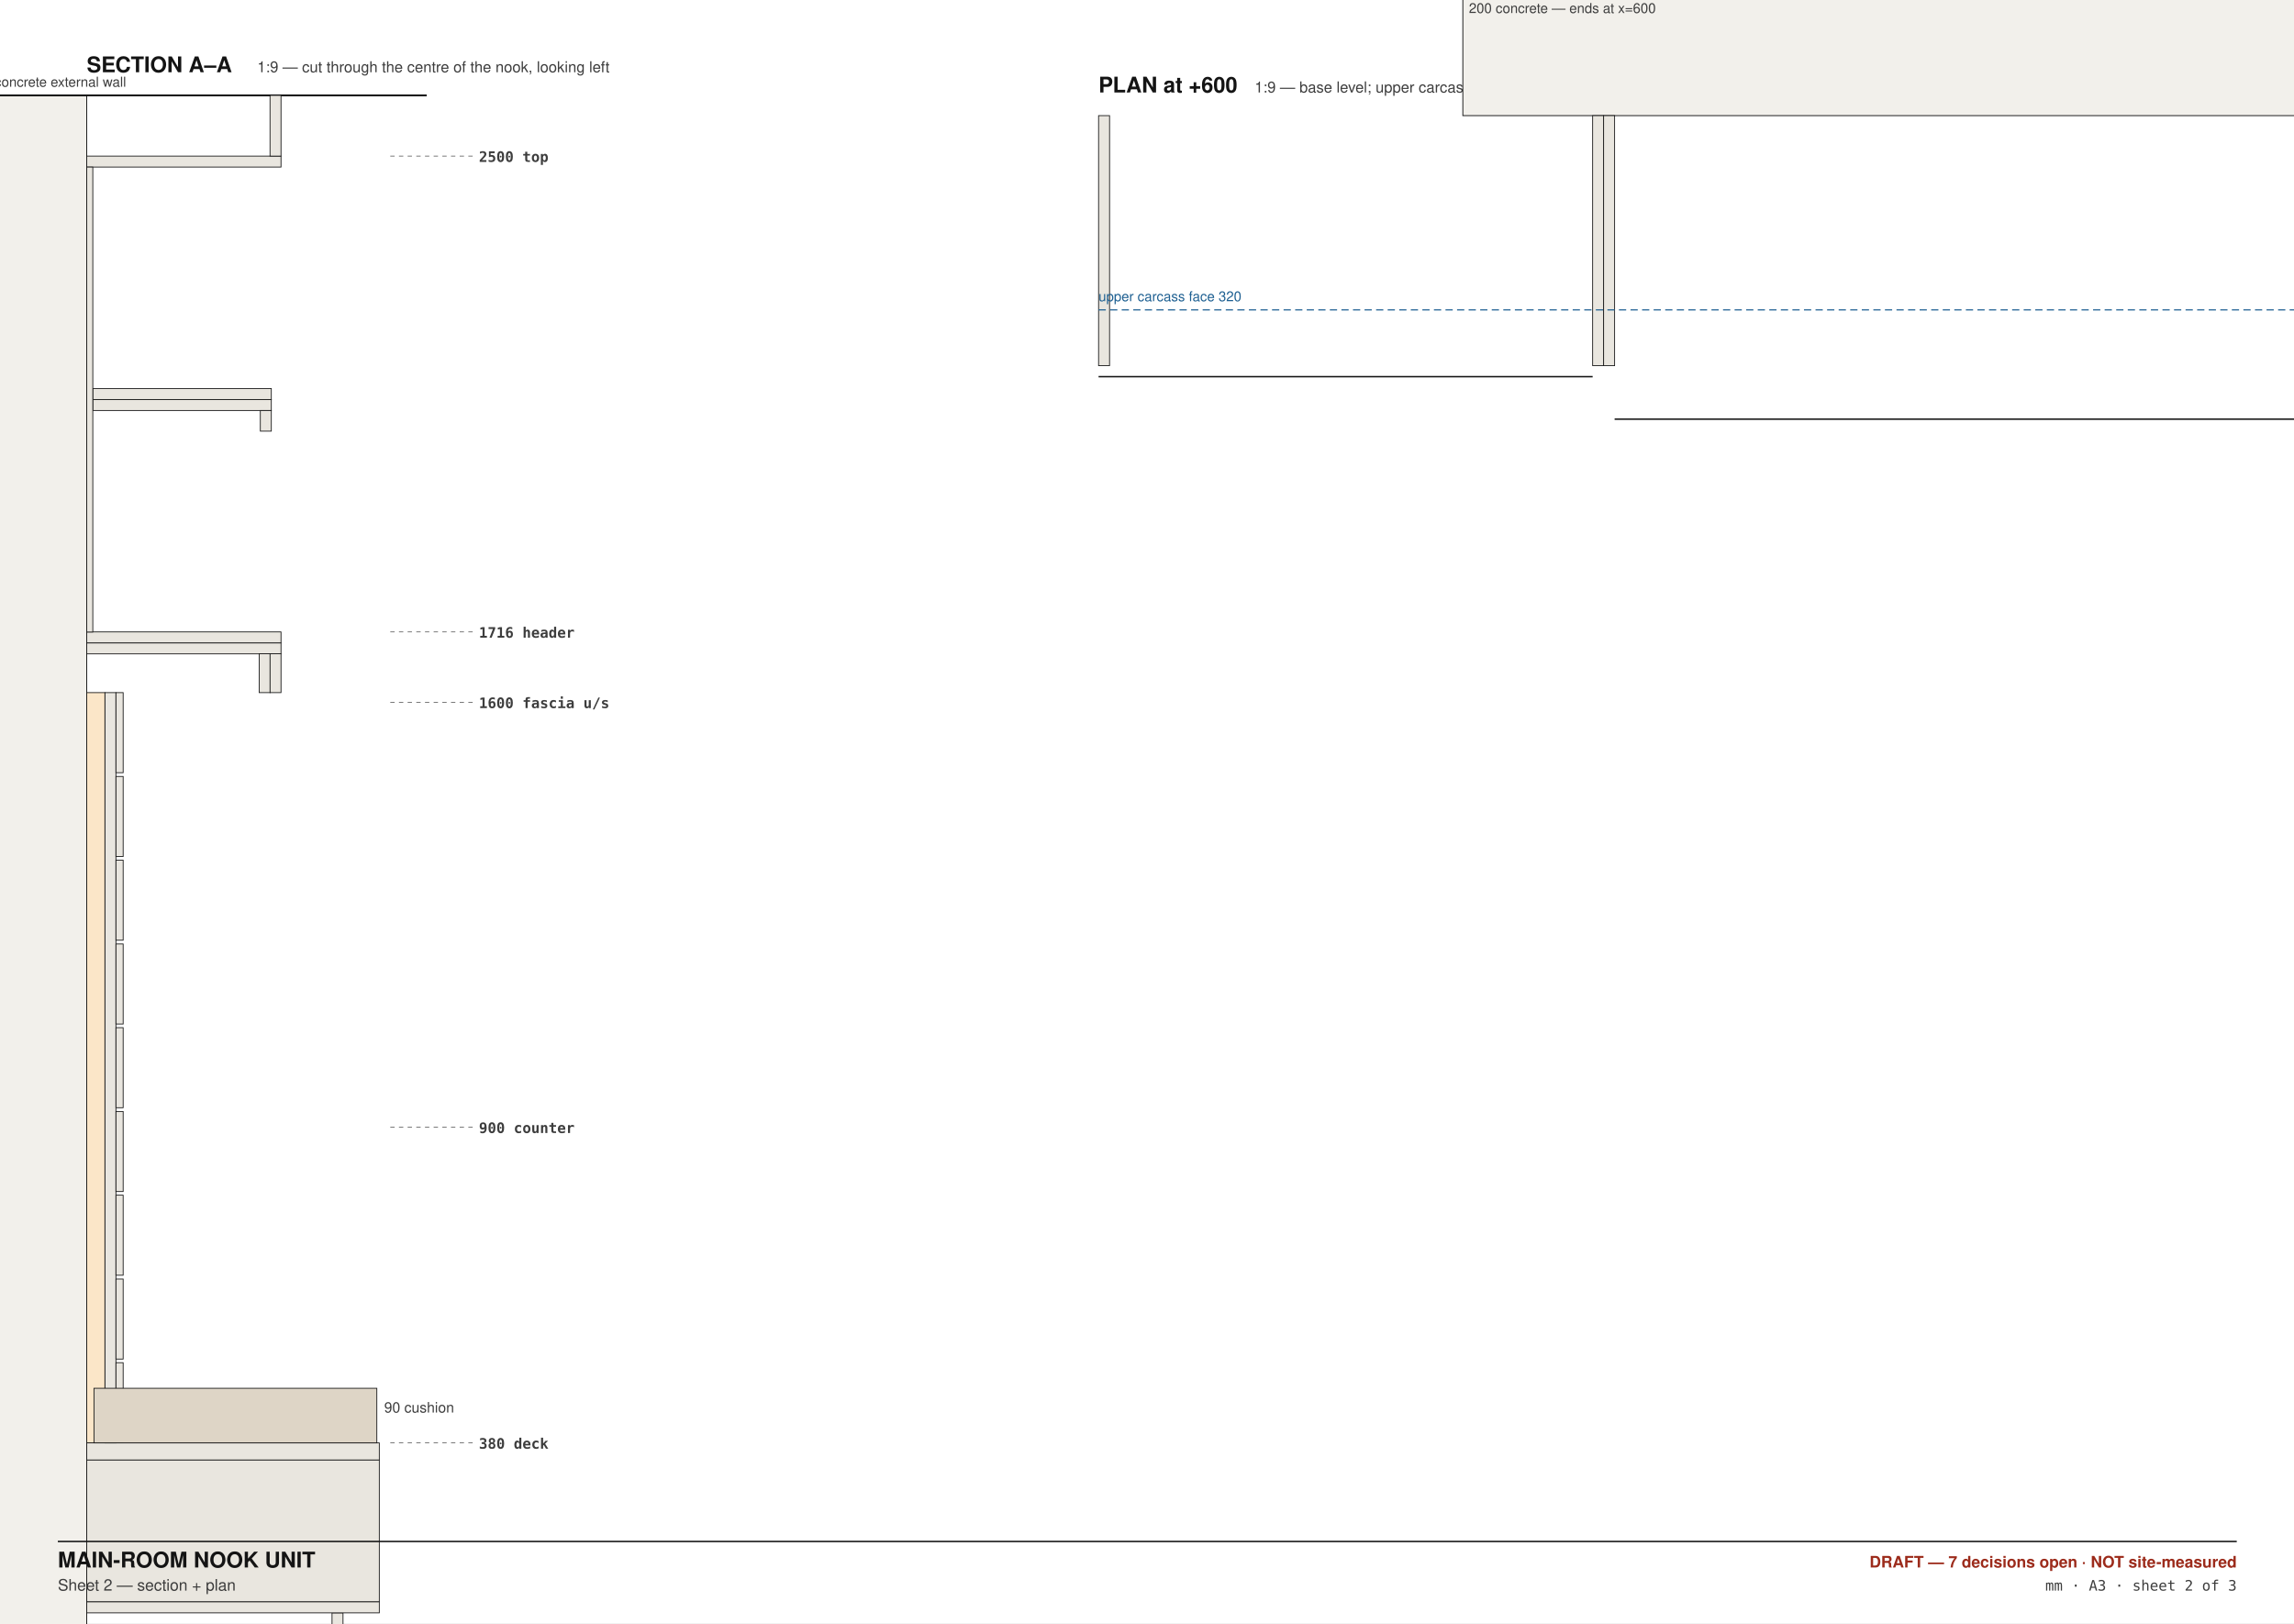
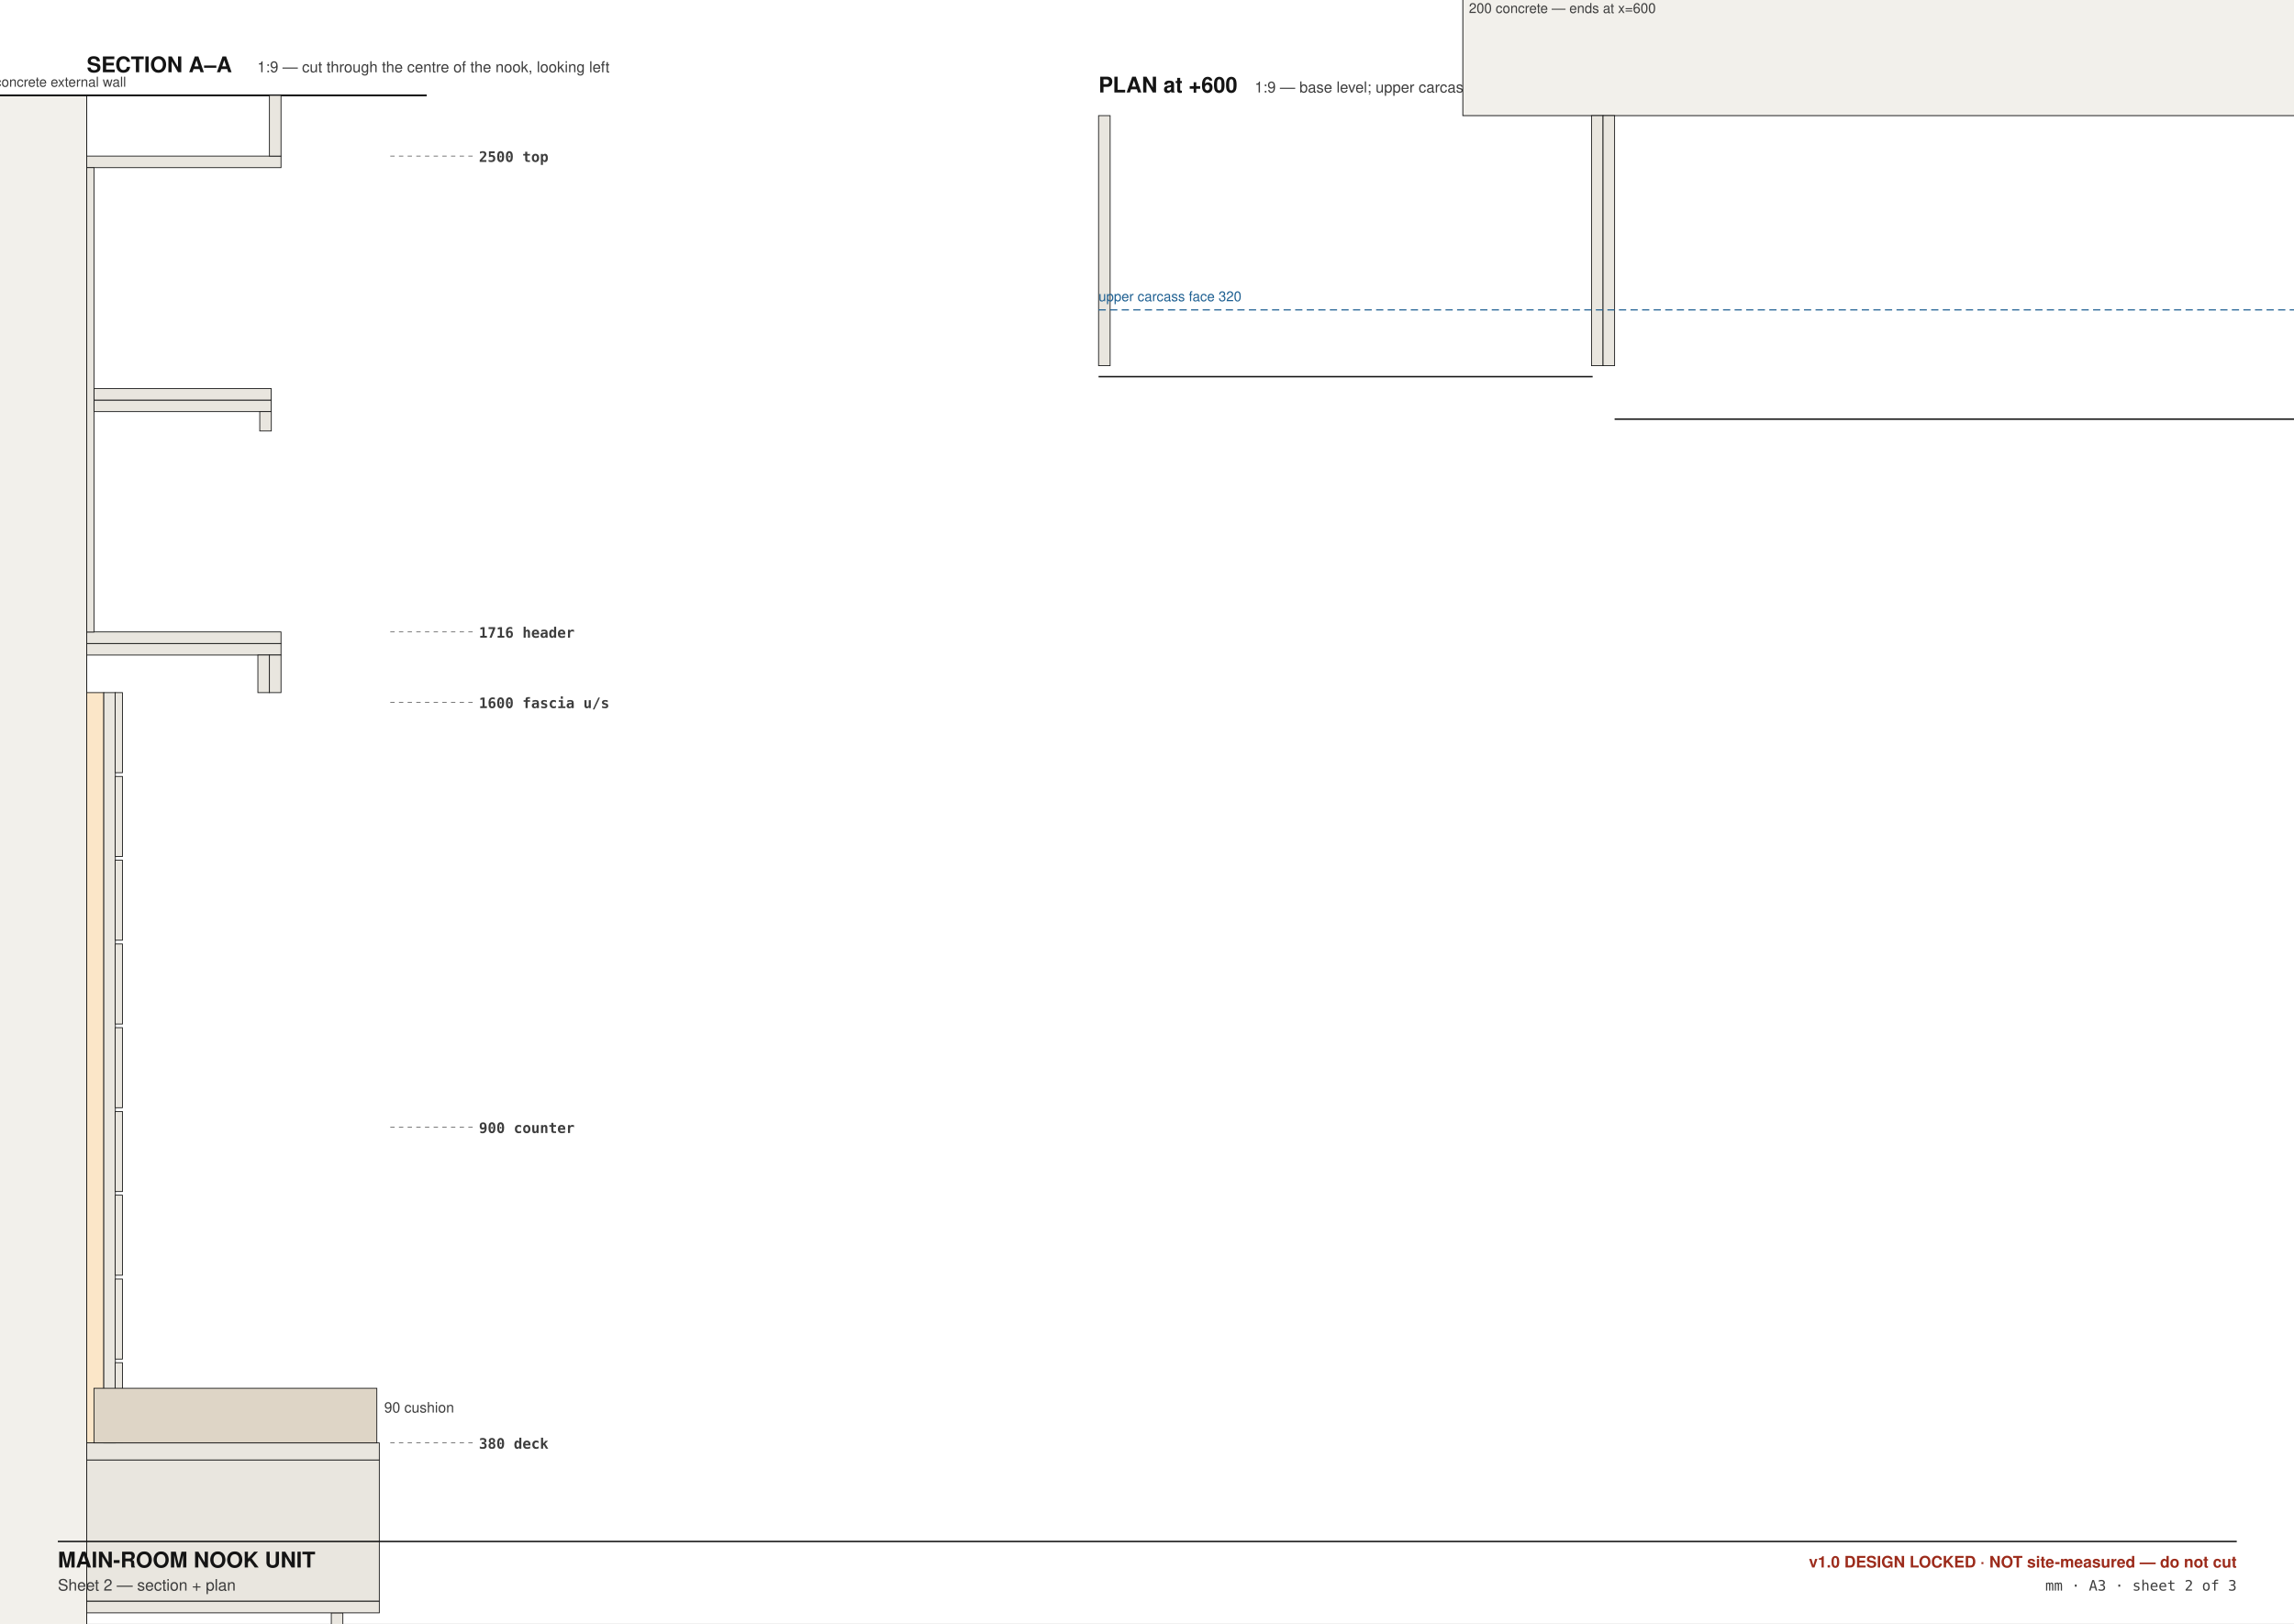
<svg xmlns="http://www.w3.org/2000/svg" width="1587" height="1123" viewBox="0 0 1587 1123">
  <rect width="1587" height="1123" fill="#fff" />
  <text x="60.0" y="50.0" font-size="15" fill="#141414" text-anchor="start" font-weight="700" font-family="Helvetica,Arial,sans-serif">SECTION A–A</text>
  <text x="178.0" y="50.0" font-size="10.5" fill="#3d3d3d" text-anchor="start" font-weight="400" font-family="Helvetica,Arial,sans-serif">1:9 — cut through the centre of the nook, looking left</text>
  <rect x="-24.0" y="66.0" width="84.0" height="1091.9" fill="#f2f0eb" stroke="#141414" stroke-width="0.6" />
  <text x="-22.3" y="60.0" font-size="9.5" fill="#3d3d3d" text-anchor="start" font-weight="400" font-family="Helvetica,Arial,sans-serif">200 concrete external wall</text>
  <line x1="-49.2" y1="1157.9" x2="328.8" y2="1157.9" stroke="#141414" stroke-width="1.3" />
  <line x1="-49.2" y1="66.0" x2="295.2" y2="66.0" stroke="#141414" stroke-width="1.3" />
-   <rect x="60.0" y="1010.0" width="202.4" height="98.3" fill="#e9e6df" stroke="#141414" stroke-width="0.55" />
-   <rect x="60.0" y="479.2" width="12.6" height="519.1" fill="#fbe6c8" stroke="#141414" stroke-width="0.55" />
-   <rect x="64.2" y="276.4" width="123.5" height="7.6" fill="#e9e6df" stroke="#141414" stroke-width="0.55" />
-   <rect x="64.2" y="268.8" width="123.5" height="7.6" fill="#e9e6df" stroke="#141414" stroke-width="0.55" />
-   <rect x="180.1" y="284.0" width="7.6" height="14.3" fill="#e9e6df" stroke="#141414" stroke-width="0.55" />
-   <rect x="229.7" y="1115.9" width="7.6" height="42.0" fill="#e9e6df" stroke="#141414" stroke-width="0.55" />
-   <rect x="60.0" y="1108.3" width="202.4" height="7.6" fill="#e9e6df" stroke="#141414" stroke-width="0.55" />
+   <rect x="60.0" y="1010.0" width="202.4" height="97.8" fill="#e9e6df" stroke="#141414" stroke-width="0.55" />
+   <rect x="60.0" y="479.2" width="11.8" height="519.1" fill="#fbe6c8" stroke="#141414" stroke-width="0.55" />
+   <rect x="65.0" y="276.8" width="122.6" height="8.0" fill="#e9e6df" stroke="#141414" stroke-width="0.55" />
+   <rect x="65.0" y="268.8" width="122.6" height="8.0" fill="#e9e6df" stroke="#141414" stroke-width="0.55" />
+   <rect x="179.7" y="284.8" width="8.0" height="13.4" fill="#e9e6df" stroke="#141414" stroke-width="0.55" />
+   <rect x="229.2" y="1115.9" width="8.0" height="42.0" fill="#e9e6df" stroke="#141414" stroke-width="0.55" />
+   <rect x="60.0" y="1107.9" width="202.4" height="8.0" fill="#e9e6df" stroke="#141414" stroke-width="0.55" />
  <rect x="60.0" y="998.3" width="202.4" height="11.8" fill="#e9e6df" stroke="#141414" stroke-width="0.55" />
-   <rect x="72.6" y="479.2" width="7.6" height="519.1" fill="#e9e6df" stroke="#141414" stroke-width="0.55" />
-   <rect x="80.2" y="942.8" width="5.0" height="55.4" fill="#e9e6df" stroke="#141414" stroke-width="0.55" />
-   <rect x="80.2" y="884.9" width="5.0" height="55.4" fill="#e9e6df" stroke="#141414" stroke-width="0.55" />
-   <rect x="80.2" y="826.9" width="5.0" height="55.4" fill="#e9e6df" stroke="#141414" stroke-width="0.55" />
-   <rect x="80.2" y="769.0" width="5.0" height="55.4" fill="#e9e6df" stroke="#141414" stroke-width="0.55" />
-   <rect x="80.2" y="711.0" width="5.0" height="55.4" fill="#e9e6df" stroke="#141414" stroke-width="0.55" />
-   <rect x="80.2" y="653.1" width="5.0" height="55.4" fill="#e9e6df" stroke="#141414" stroke-width="0.55" />
-   <rect x="80.2" y="595.1" width="5.0" height="55.4" fill="#e9e6df" stroke="#141414" stroke-width="0.55" />
-   <rect x="80.2" y="537.2" width="5.0" height="55.4" fill="#e9e6df" stroke="#141414" stroke-width="0.55" />
-   <rect x="80.2" y="479.2" width="5.0" height="55.4" fill="#e9e6df" stroke="#141414" stroke-width="0.55" />
-   <rect x="60.0" y="444.8" width="134.4" height="7.6" fill="#e9e6df" stroke="#141414" stroke-width="0.55" />
-   <rect x="179.3" y="452.3" width="7.6" height="26.9" fill="#e9e6df" stroke="#141414" stroke-width="0.55" />
-   <rect x="60.0" y="437.2" width="134.4" height="7.6" fill="#e9e6df" stroke="#141414" stroke-width="0.55" />
-   <rect x="186.8" y="452.3" width="7.6" height="26.9" fill="#e9e6df" stroke="#141414" stroke-width="0.55" />
-   <rect x="60.0" y="108.0" width="134.4" height="7.6" fill="#e9e6df" stroke="#141414" stroke-width="0.55" />
-   <rect x="60.0" y="115.6" width="4.2" height="321.7" fill="#e9e6df" stroke="#141414" stroke-width="0.55" />
-   <rect x="186.8" y="66.0" width="7.6" height="42.0" fill="#e9e6df" stroke="#141414" stroke-width="0.55" />
+   <rect x="71.8" y="479.2" width="8.0" height="519.1" fill="#e9e6df" stroke="#141414" stroke-width="0.55" />
+   <rect x="79.7" y="942.8" width="5.0" height="55.4" fill="#e9e6df" stroke="#141414" stroke-width="0.55" />
+   <rect x="79.7" y="884.9" width="5.0" height="55.4" fill="#e9e6df" stroke="#141414" stroke-width="0.55" />
+   <rect x="79.7" y="826.9" width="5.0" height="55.4" fill="#e9e6df" stroke="#141414" stroke-width="0.55" />
+   <rect x="79.7" y="769.0" width="5.0" height="55.4" fill="#e9e6df" stroke="#141414" stroke-width="0.55" />
+   <rect x="79.7" y="711.0" width="5.0" height="55.4" fill="#e9e6df" stroke="#141414" stroke-width="0.55" />
+   <rect x="79.7" y="653.1" width="5.0" height="55.4" fill="#e9e6df" stroke="#141414" stroke-width="0.55" />
+   <rect x="79.7" y="595.1" width="5.0" height="55.4" fill="#e9e6df" stroke="#141414" stroke-width="0.55" />
+   <rect x="79.7" y="537.2" width="5.0" height="55.4" fill="#e9e6df" stroke="#141414" stroke-width="0.55" />
+   <rect x="79.7" y="479.2" width="5.0" height="55.4" fill="#e9e6df" stroke="#141414" stroke-width="0.55" />
+   <rect x="60.0" y="445.2" width="134.4" height="8.0" fill="#e9e6df" stroke="#141414" stroke-width="0.55" />
+   <rect x="178.4" y="453.2" width="8.0" height="26.0" fill="#e9e6df" stroke="#141414" stroke-width="0.55" />
+   <rect x="60.0" y="437.2" width="134.4" height="8.0" fill="#e9e6df" stroke="#141414" stroke-width="0.55" />
+   <rect x="186.4" y="453.2" width="8.0" height="26.0" fill="#e9e6df" stroke="#141414" stroke-width="0.55" />
+   <rect x="60.0" y="108.0" width="134.4" height="8.0" fill="#e9e6df" stroke="#141414" stroke-width="0.55" />
+   <rect x="60.0" y="116.0" width="5.0" height="321.3" fill="#e9e6df" stroke="#141414" stroke-width="0.55" />
+   <rect x="186.4" y="66.0" width="8.0" height="42.0" fill="#e9e6df" stroke="#141414" stroke-width="0.55" />
  <rect x="65.0" y="960.5" width="195.7" height="37.8" fill="#ded5c6" stroke="#141414" stroke-width="0.55" />
  <text x="265.8" y="977.3" font-size="10" fill="#3d3d3d" text-anchor="start" font-weight="400" font-family="Helvetica,Arial,sans-serif">90 cushion</text>
  <line x1="60.0" y1="1183.9" x2="194.4" y2="1183.9" stroke="#9c2b1b" stroke-width="0.8" />
  <line x1="60.0" y1="1180.4" x2="60.0" y2="1187.4" stroke="#9c2b1b" stroke-width="0.8" />
  <line x1="194.4" y1="1180.4" x2="194.4" y2="1187.4" stroke="#9c2b1b" stroke-width="0.8" />
  <text x="127.2" y="1179.9" font-size="10" fill="#9c2b1b" text-anchor="middle" font-weight="600" font-family="'DejaVu Sans Mono',Consolas,monospace">320 upper shelf</text>
  <line x1="60.0" y1="1203.9" x2="240.6" y2="1203.9" stroke="#9c2b1b" stroke-width="0.8" />
  <line x1="60.0" y1="1200.4" x2="60.0" y2="1207.4" stroke="#9c2b1b" stroke-width="0.8" />
  <line x1="240.6" y1="1200.4" x2="240.6" y2="1207.4" stroke="#9c2b1b" stroke-width="0.8" />
  <text x="150.3" y="1199.9" font-size="10" fill="#9c2b1b" text-anchor="middle" font-weight="600" font-family="'DejaVu Sans Mono',Consolas,monospace">430 base + door</text>
  <line x1="60.0" y1="1223.9" x2="270.0" y2="1223.9" stroke="#9c2b1b" stroke-width="0.8" />
  <line x1="60.0" y1="1220.4" x2="60.0" y2="1227.4" stroke="#9c2b1b" stroke-width="0.8" />
  <line x1="270.0" y1="1220.4" x2="270.0" y2="1227.4" stroke="#9c2b1b" stroke-width="0.8" />
  <text x="165.0" y="1219.9" font-size="10" fill="#9c2b1b" text-anchor="middle" font-weight="600" font-family="'DejaVu Sans Mono',Consolas,monospace">500 bench deck</text>
  <line x1="-42.0" y1="1157.9" x2="-42.0" y2="66.0" stroke="#9c2b1b" stroke-width="0.8" />
  <line x1="-45.5" y1="1157.9" x2="-38.5" y2="1157.9" stroke="#9c2b1b" stroke-width="0.8" />
  <line x1="-45.5" y1="66.0" x2="-38.5" y2="66.0" stroke="#9c2b1b" stroke-width="0.8" />
  <text x="-46.5" y="611.9" font-size="11" fill="#9c2b1b" text-anchor="middle" font-weight="600" font-family="'DejaVu Sans Mono',monospace" transform="rotate(-90 -46.5 611.9)">2600</text>
  <line x1="270.0" y1="998.3" x2="328.8" y2="998.3" stroke="#565656" stroke-width="0.5" stroke-dasharray="3 3" />
  <text x="331.3" y="1002.3" font-size="10" fill="#3d3d3d" text-anchor="start" font-weight="600" font-family="'DejaVu Sans Mono',Consolas,monospace">380 deck</text>
  <line x1="270.0" y1="779.9" x2="328.8" y2="779.9" stroke="#565656" stroke-width="0.5" stroke-dasharray="3 3" />
  <text x="331.3" y="783.9" font-size="10" fill="#3d3d3d" text-anchor="start" font-weight="600" font-family="'DejaVu Sans Mono',Consolas,monospace">900 counter</text>
  <line x1="270.0" y1="485.9" x2="328.8" y2="485.9" stroke="#565656" stroke-width="0.5" stroke-dasharray="3 3" />
  <text x="331.3" y="489.9" font-size="10" fill="#3d3d3d" text-anchor="start" font-weight="600" font-family="'DejaVu Sans Mono',Consolas,monospace">1600 fascia u/s</text>
  <line x1="270.0" y1="437.2" x2="328.8" y2="437.2" stroke="#565656" stroke-width="0.5" stroke-dasharray="3 3" />
  <text x="331.3" y="441.2" font-size="10" fill="#3d3d3d" text-anchor="start" font-weight="600" font-family="'DejaVu Sans Mono',Consolas,monospace">1716 header</text>
  <line x1="270.0" y1="108.0" x2="328.8" y2="108.0" stroke="#565656" stroke-width="0.5" stroke-dasharray="3 3" />
  <text x="331.3" y="112.0" font-size="10" fill="#3d3d3d" text-anchor="start" font-weight="600" font-family="'DejaVu Sans Mono',Consolas,monospace">2500 top</text>
  <text x="760.0" y="64.0" font-size="15" fill="#141414" text-anchor="start" font-weight="700" font-family="Helvetica,Arial,sans-serif">PLAN at +600</text>
  <text x="868.0" y="64.0" font-size="10.5" fill="#3d3d3d" text-anchor="start" font-weight="400" font-family="Helvetica,Arial,sans-serif">1:9 — base level; upper carcass face dashed</text>
  <rect x="1012.0" y="-4.0" width="974.3" height="84.0" fill="#f2f0eb" stroke="#141414" stroke-width="0.6" />
  <text x="1016.2" y="9.0" font-size="9.5" fill="#3d3d3d" text-anchor="start" font-weight="400" font-family="Helvetica,Arial,sans-serif">200 concrete — ends at x=600</text>
  <rect x="751.6" y="-180.4" width="268.8" height="176.4" fill="#fbf9f5" stroke="#7d7d7d" stroke-width="0.6" stroke-dasharray="4 3" />
  <text x="886.0" y="-164.4" font-size="10" fill="#3d3d3d" text-anchor="middle" font-weight="600" font-family="Helvetica,Arial,sans-serif">CLOSET (by others)</text>
  <text x="886.0" y="-150.4" font-size="9" fill="#3d3d3d" text-anchor="middle" font-weight="400" font-family="Helvetica,Arial,sans-serif">back-to-back, opens to the door</text>
-   <rect x="1101.8" y="80.0" width="7.6" height="173.0" fill="#e9e6df" stroke="#141414" stroke-width="0.55" />
-   <rect x="1109.4" y="80.0" width="7.6" height="173.0" fill="#e9e6df" stroke="#141414" stroke-width="0.55" />
-   <rect x="1620.9" y="80.0" width="7.6" height="173.0" fill="#e9e6df" stroke="#141414" stroke-width="0.55" />
-   <rect x="1628.4" y="80.0" width="7.6" height="173.0" fill="#e9e6df" stroke="#141414" stroke-width="0.55" />
-   <rect x="760.0" y="80.0" width="7.6" height="173.0" fill="#e9e6df" stroke="#141414" stroke-width="0.55" />
-   <rect x="1970.3" y="80.0" width="7.6" height="173.0" fill="#e9e6df" stroke="#141414" stroke-width="0.55" />
+   <rect x="1101.0" y="80.0" width="8.0" height="173.0" fill="#e9e6df" stroke="#141414" stroke-width="0.55" />
+   <rect x="1109.0" y="80.0" width="8.0" height="173.0" fill="#e9e6df" stroke="#141414" stroke-width="0.55" />
+   <rect x="1620.9" y="80.0" width="8.0" height="173.0" fill="#e9e6df" stroke="#141414" stroke-width="0.55" />
+   <rect x="1628.9" y="80.0" width="8.0" height="173.0" fill="#e9e6df" stroke="#141414" stroke-width="0.55" />
+   <rect x="760.0" y="80.0" width="8.0" height="173.0" fill="#e9e6df" stroke="#141414" stroke-width="0.55" />
+   <rect x="1969.9" y="80.0" width="8.0" height="173.0" fill="#e9e6df" stroke="#141414" stroke-width="0.55" />
  <line x1="760.0" y1="260.6" x2="1101.8" y2="260.6" stroke="#141414" stroke-width="1.0" />
  <line x1="1636.0" y1="260.6" x2="1977.8" y2="260.6" stroke="#141414" stroke-width="1.0" />
  <line x1="1117.0" y1="290.0" x2="1620.9" y2="290.0" stroke="#141414" stroke-width="1.0" />
  <line x1="760.0" y1="214.4" x2="1977.8" y2="214.4" stroke="#1d5f91" stroke-width="0.8" stroke-dasharray="5 3" />
  <text x="760.0" y="208.4" font-size="9.5" fill="#1d5f91" text-anchor="start" font-weight="400" font-family="Helvetica,Arial,sans-serif">upper carcass face 320</text>
  <line x1="760.0" y1="-239.2" x2="1012.0" y2="-239.2" stroke="#9c2b1b" stroke-width="0.8" />
  <line x1="760.0" y1="-242.7" x2="760.0" y2="-235.7" stroke="#9c2b1b" stroke-width="0.8" />
  <line x1="1012.0" y1="-242.7" x2="1012.0" y2="-235.7" stroke="#9c2b1b" stroke-width="0.8" />
  <text x="886.0" y="-243.2" font-size="10" fill="#9c2b1b" text-anchor="middle" font-weight="600" font-family="'DejaVu Sans Mono',Consolas,monospace">600 closet behind</text>
  <line x1="760.0" y1="-297.9" x2="1977.8" y2="-297.9" stroke="#9c2b1b" stroke-width="0.8" />
  <line x1="760.0" y1="-301.4" x2="760.0" y2="-294.4" stroke="#9c2b1b" stroke-width="0.8" />
  <line x1="1977.8" y1="-301.4" x2="1977.8" y2="-294.4" stroke="#9c2b1b" stroke-width="0.8" />
  <text x="1368.9" y="-301.9" font-size="11" fill="#9c2b1b" text-anchor="middle" font-weight="600" font-family="'DejaVu Sans Mono',Consolas,monospace">2900</text>
  <line x1="40.0" y1="1066.5" x2="1547.4" y2="1066.5" stroke="#141414" stroke-width="1.0" />
  <text x="40.0" y="1084.5" font-size="15" fill="#141414" text-anchor="start" font-weight="700" font-family="Helvetica,Arial,sans-serif">MAIN-ROOM NOOK UNIT</text>
  <text x="40.0" y="1100.5" font-size="11" fill="#3d3d3d" text-anchor="start" font-weight="400" font-family="Helvetica,Arial,sans-serif">Sheet 2 — section + plan</text>
-   <text x="1547.4" y="1084.5" font-size="11" fill="#9c2b1b" text-anchor="end" font-weight="700" font-family="Helvetica,Arial,sans-serif">DRAFT — 7 decisions open · NOT site-measured</text>
+   <text x="1547.4" y="1084.5" font-size="11" fill="#9c2b1b" text-anchor="end" font-weight="700" font-family="Helvetica,Arial,sans-serif">v1.0 DESIGN LOCKED · NOT site-measured — do not cut</text>
  <text x="1547.4" y="1100.5" font-size="10" fill="#3d3d3d" text-anchor="end" font-weight="400" font-family="'DejaVu Sans Mono',Consolas,monospace">mm · A3 · sheet 2 of 3</text>
</svg>
